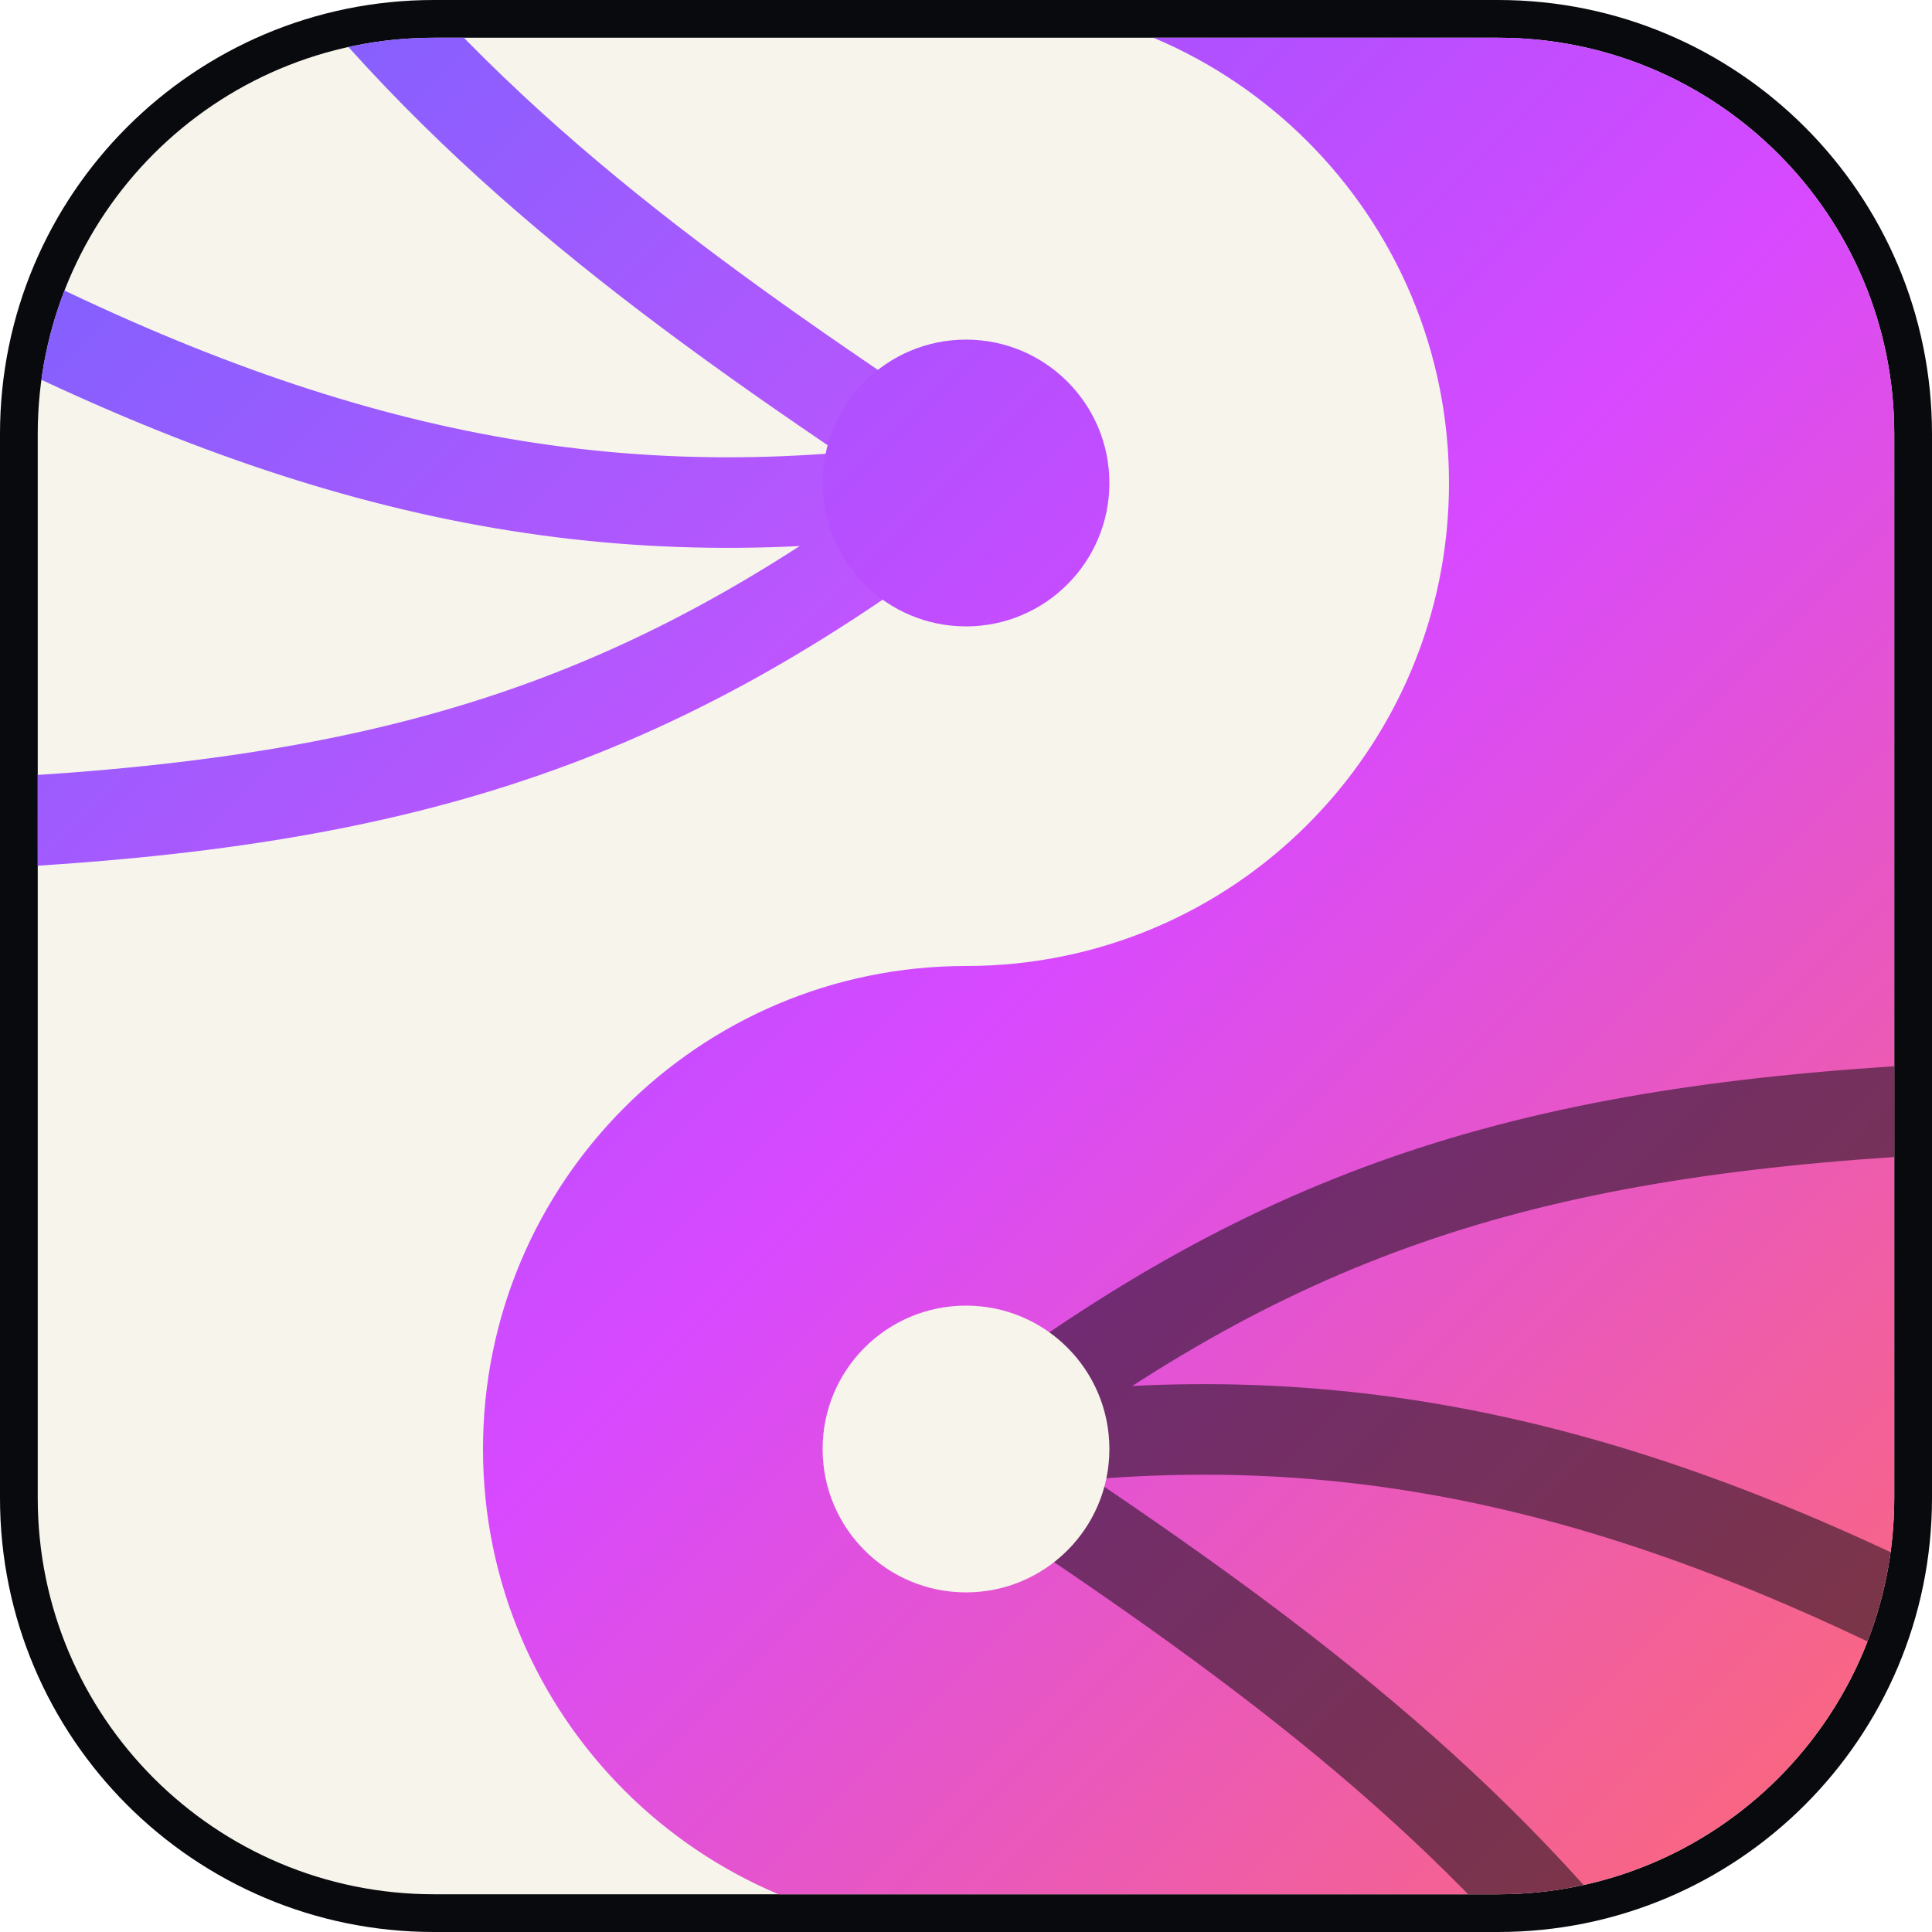
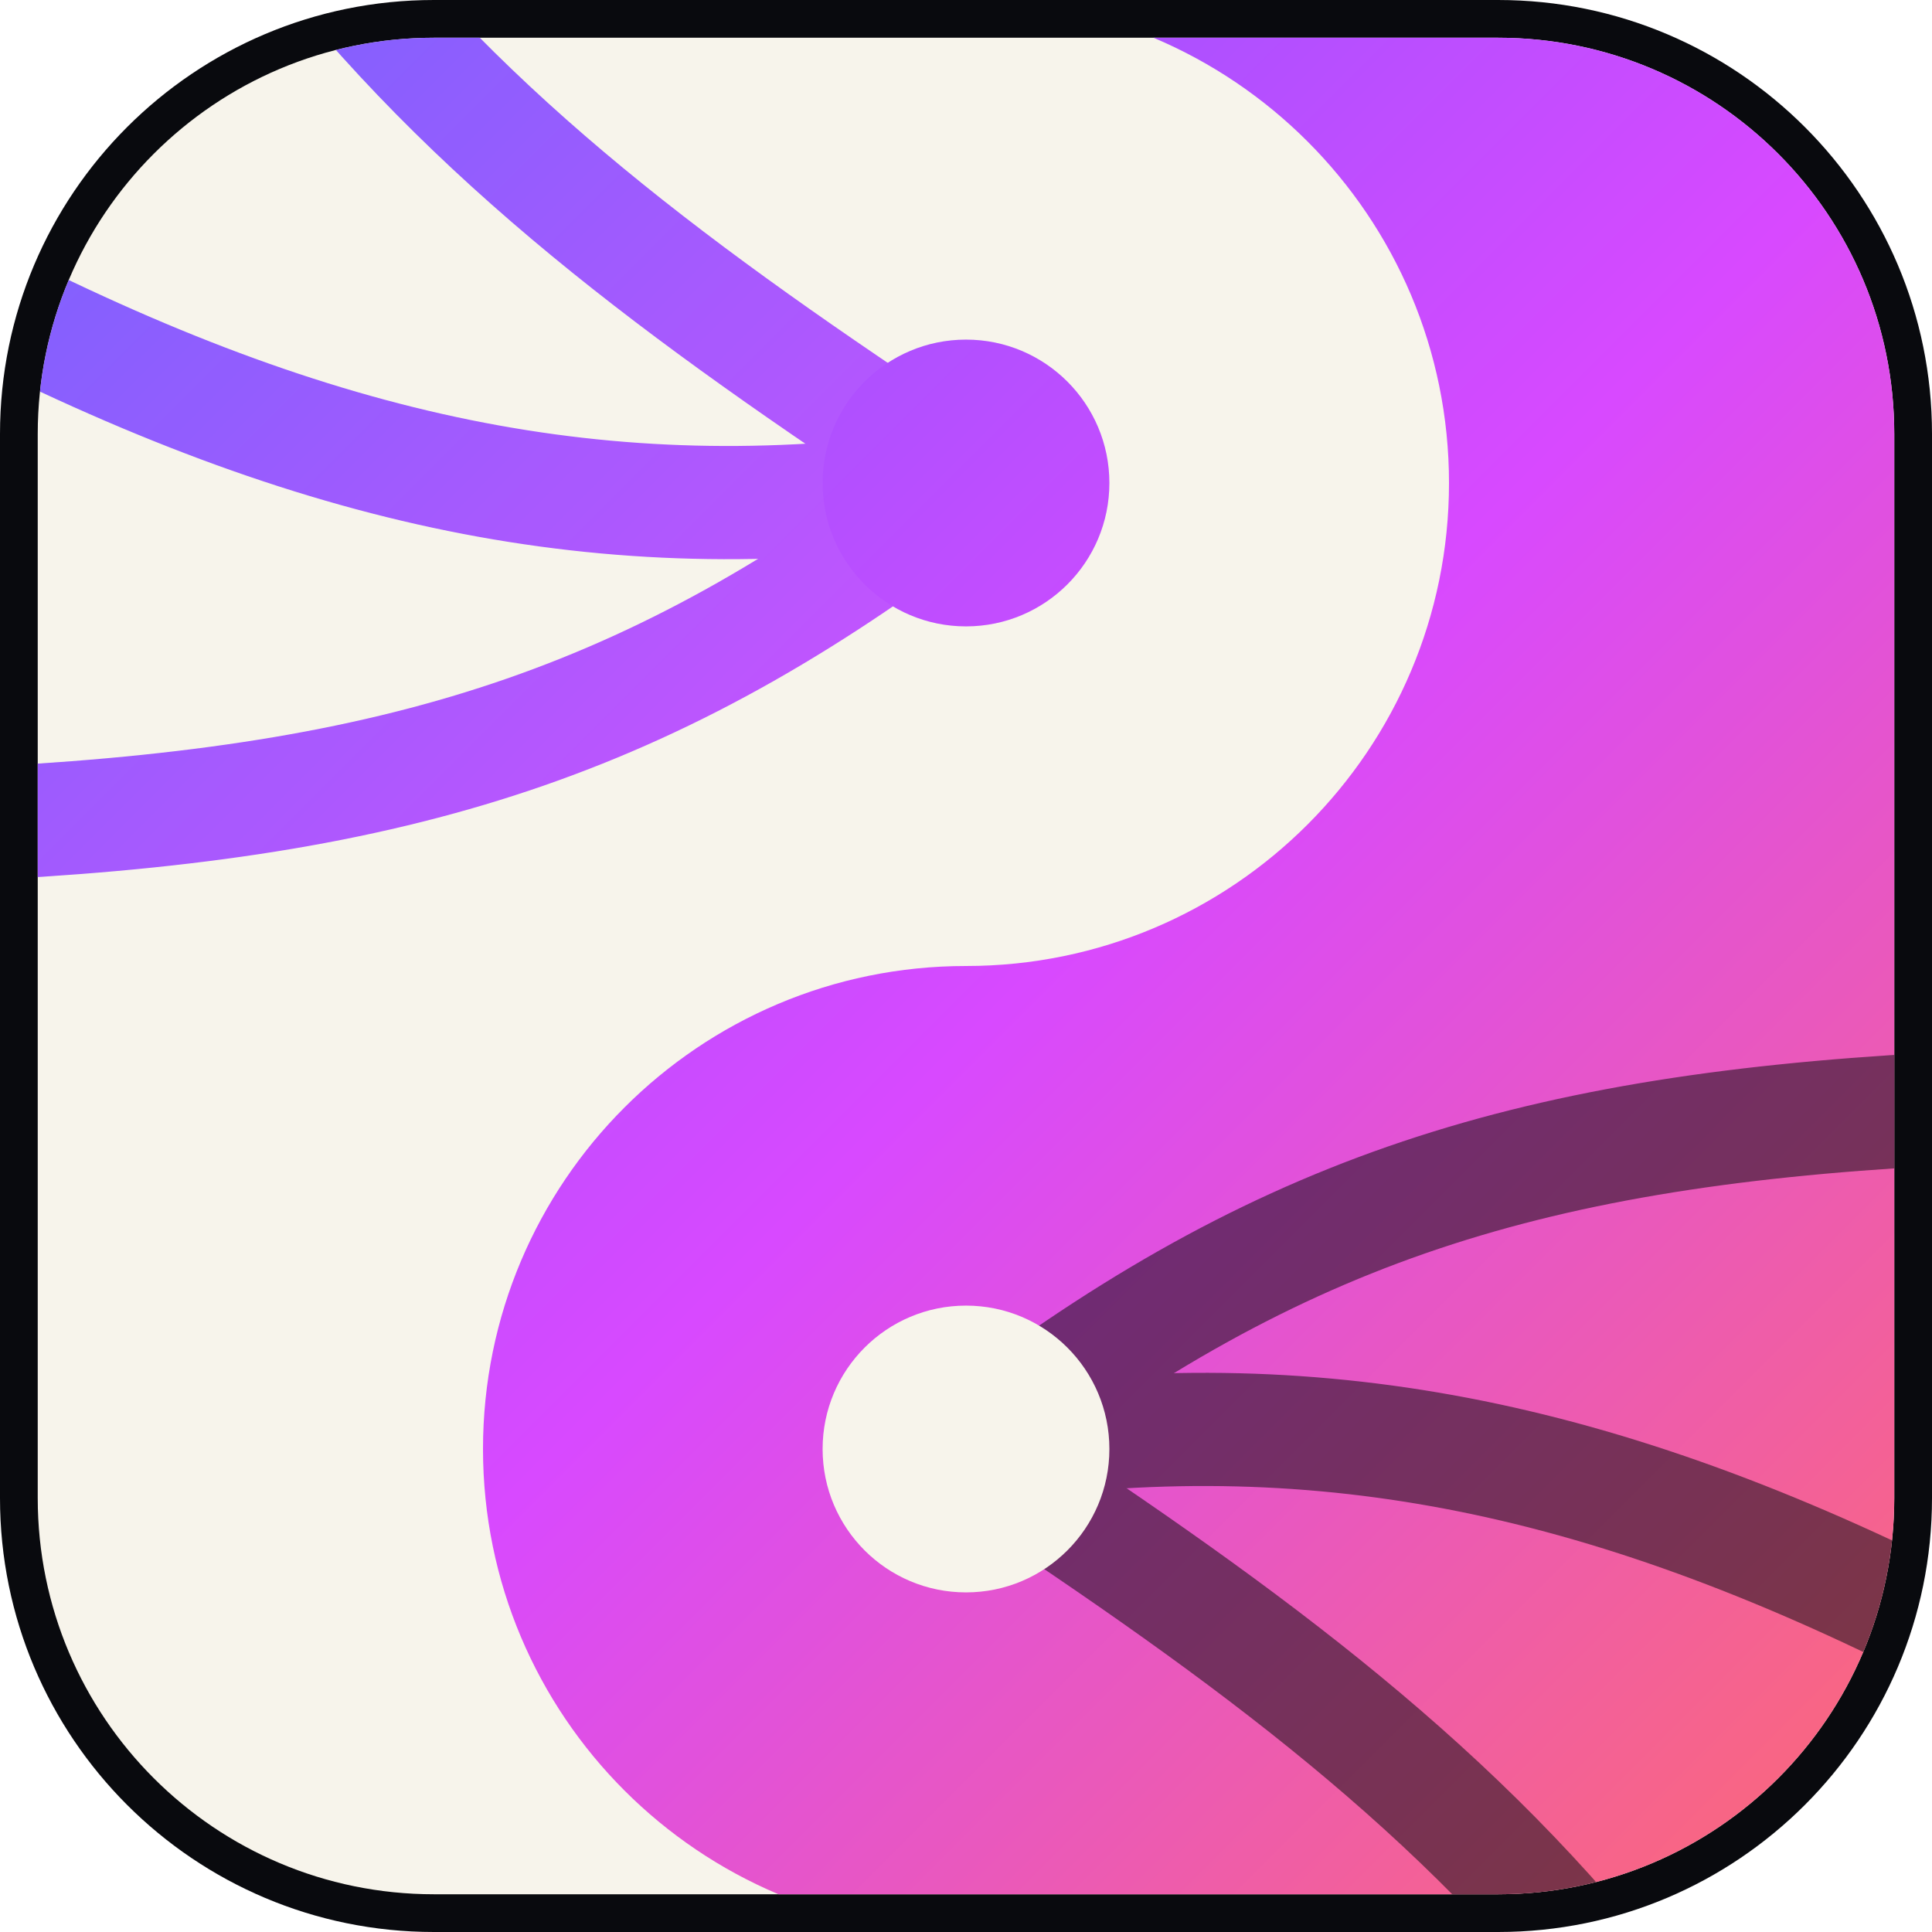
<svg xmlns="http://www.w3.org/2000/svg" width="512" height="512" viewBox="0 0 512 512">
  <defs>
    <linearGradient id="visual" x1="0" y1="0" x2="512" y2="512" gradientUnits="userSpaceOnUse">
      <stop offset="0" stop-color="#6D5CFF" />
      <stop offset="0.52" stop-color="#D849FF" />
      <stop offset="1" stop-color="#FF6B6B" />
    </linearGradient>
-     <clipPath id="face">
+     <clipPath id="face-visual">
      <rect x="10" y="10" width="492" height="492" rx="105" />
    </clipPath>
  </defs>
  <rect x="0" y="0" width="512" height="512" rx="115" fill="#090A0E" />
  <rect x="10" y="10" width="492" height="492" rx="105" fill="#F7F4EB" />
-   <g clip-path="url(#face)">
+   <g clip-path="url(#face-visual)">
    <path d="M256 0H512V512H256A128 128 0 0 1 256 256A128 128 0 0 0 256 0Z" fill="url(#visual)" />
-     <g fill="none" stroke-width="24" stroke-linecap="round">
+     <g fill="none" stroke-width="30" stroke-linecap="round">
      <g stroke="url(#visual)" opacity="0.96">
        <path d="M256 128C176 190 110 212 0 218" />
        <path d="M256 128C168 142 92 128 0 82" />
        <path d="M256 128C186 82 130 42 84 -16" />
      </g>
      <g stroke="#090A0E" opacity="0.52">
        <path d="M256 384C336 322 402 300 512 294" />
        <path d="M256 384C344 370 420 384 512 430" />
        <path d="M256 384C326 430 382 470 428 528" />
      </g>
    </g>
  </g>
  <circle cx="256" cy="128" r="38" fill="url(#visual)" />
  <circle cx="256" cy="384" r="38" fill="#F7F4EB" />
</svg>
